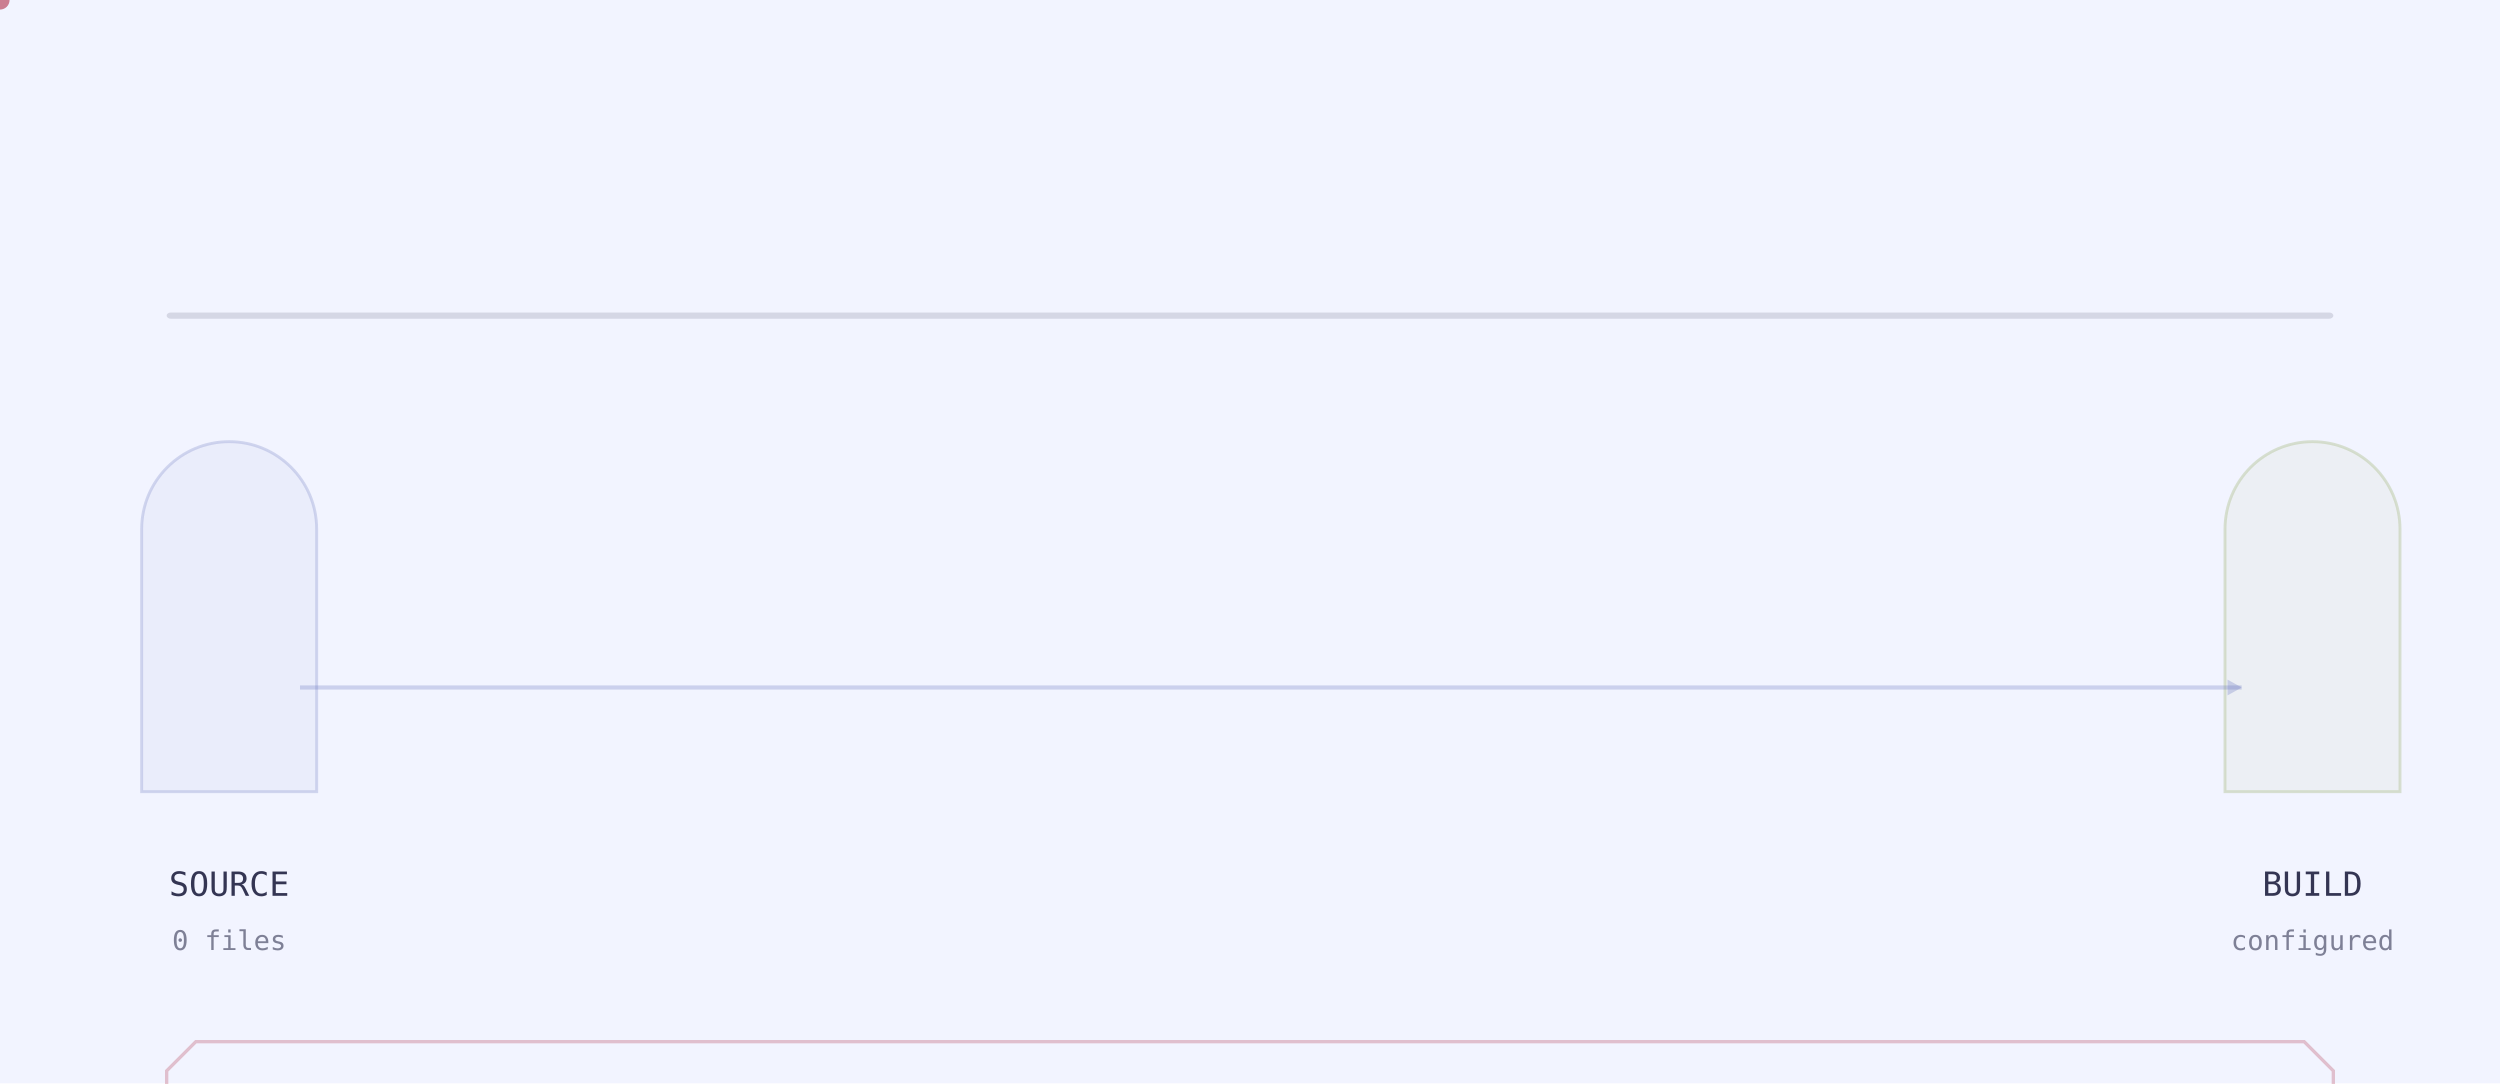
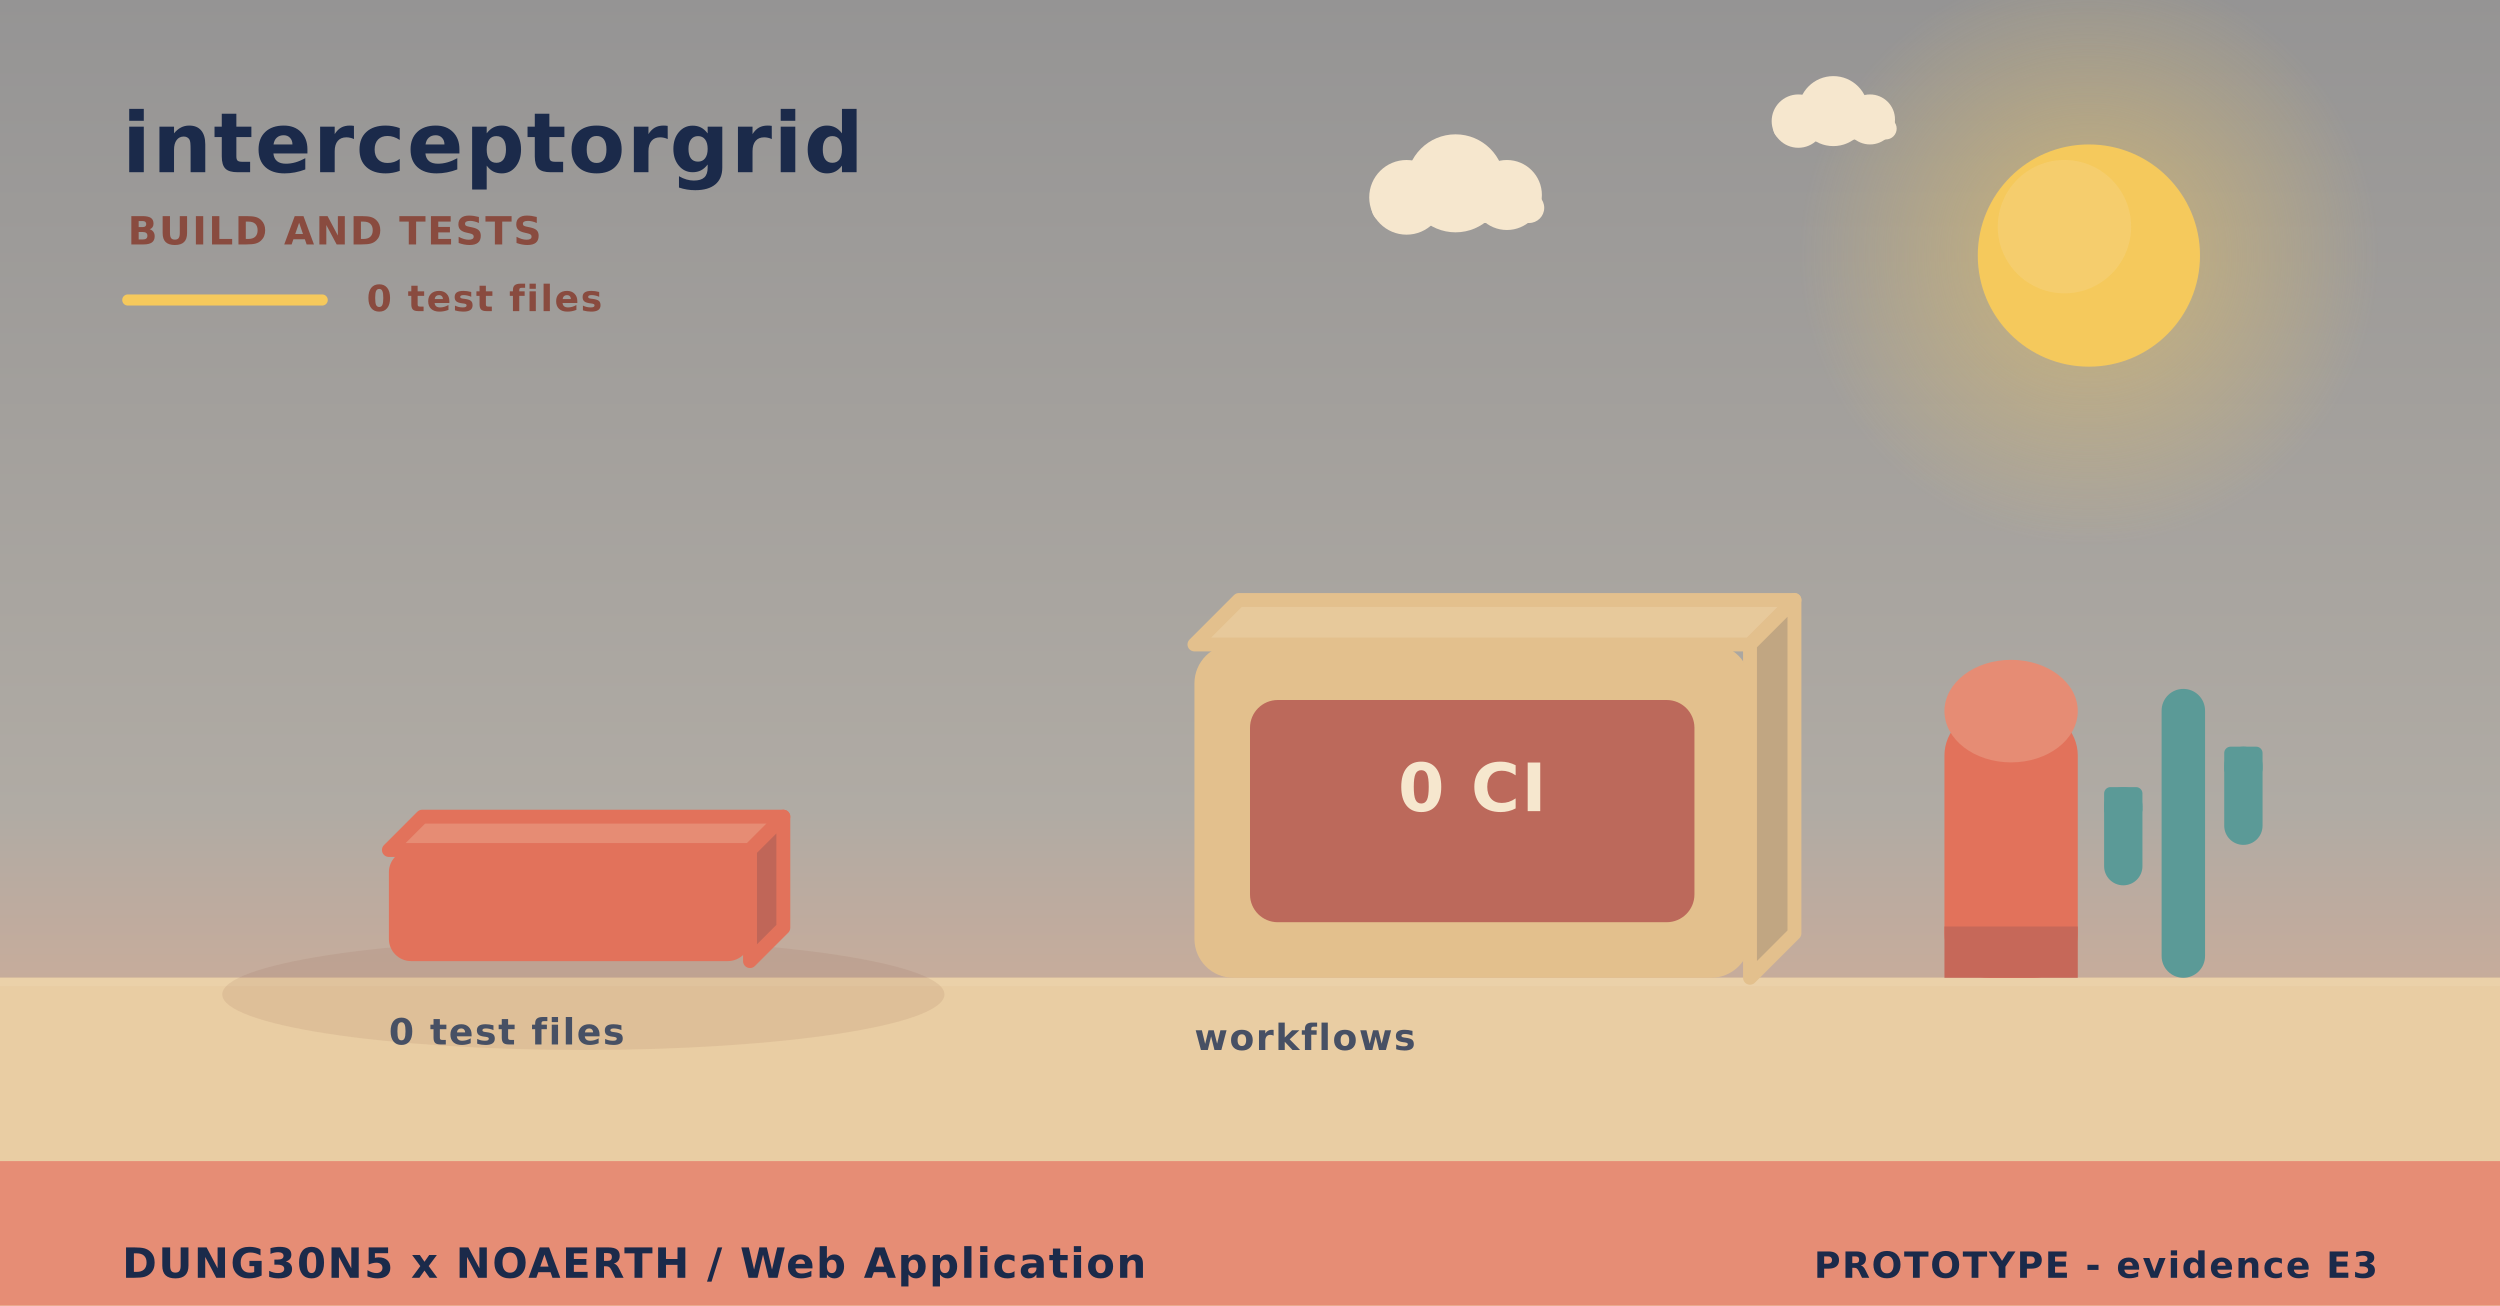
- <svg xmlns="http://www.w3.org/2000/svg" viewBox="0 0 1200 520" width="1200" height="520" role="img" aria-label="interceptorgrid build evidence">
-   <rect width="1200" height="520" fill="#f2f4ff" />
-   <defs>
-     <linearGradient id="gb" x1="0" y1="0" x2="1" y2="1">
-       <stop offset="0%" stop-color="#6473bc" />
-       <stop offset="100%" stop-color="#829d44" />
-     </linearGradient>
-   </defs>
-   <rect x="80.00" y="150.00" width="1040.00" height="3.00" rx="2.00" fill="rgba(31,33,65,0.140)" opacity="1.00" />
-   <path d="M68.00,380.00 L68.00,254.00 A42.00,42.00 0 0 1 152.00,254.00 L152.00,380.00 Z" fill="rgba(100,115,188,0.100)" opacity="0.55" stroke="rgba(100,115,188,0.450)" stroke-width="1.4" />
-   <polygon points="-192.26,189.00 -136.83,221.00 -136.83,157.00 -192.26,125.00" fill="#73414d" opacity="0.95" />
-   <polygon points="-247.68,221.00 -192.26,253.00 -192.26,189.00 -247.68,157.00" fill="#657a35" opacity="0.95" />
-   <polygon points="-192.26,125.00 -136.83,157.00 -192.26,189.00 -247.68,157.00" fill="#6473bc" opacity="0.95" />
-   <text x="110" y="430" font-family="ui-monospace,Menlo,monospace" font-size="16" fill="rgba(31,33,65,0.900)" text-anchor="middle">SOURCE</text>
-   <text x="110" y="456" font-family="ui-monospace,Menlo,monospace" font-size="13" fill="rgba(31,33,65,0.550)" text-anchor="middle">0 files</text>
-   <path d="M1068.00,380.00 L1068.00,254.00 A42.00,42.00 0 0 1 1152.00,254.00 L1152.00,380.00 Z" fill="rgba(130,157,68,0.100)" opacity="0.55" stroke="rgba(130,157,68,0.450)" stroke-width="1.4" />
-   <polygon points="673.77,689.00 729.19,721.00 729.19,657.00 673.77,625.00" fill="#73414d" opacity="0.95" />
-   <polygon points="618.34,721.00 673.77,753.00 673.77,689.00 618.34,657.00" fill="#657a35" opacity="0.95" />
-   <polygon points="673.77,625.00 729.19,657.00 673.77,689.00 618.34,657.00" fill="#829d44" opacity="0.95" />
-   <text x="1110" y="430" font-family="ui-monospace,Menlo,monospace" font-size="16" fill="rgba(31,33,65,0.900)" text-anchor="middle">BUILD</text>
-   <text x="1110" y="456" font-family="ui-monospace,Menlo,monospace" font-size="13" fill="rgba(31,33,65,0.550)" text-anchor="middle">configured</text>
-   <line x1="144.00" y1="330.00" x2="1076.00" y2="330.00" stroke="rgba(100,115,188,0.500)" stroke-width="2.00" opacity="0.55" />
-   <polygon points="1076.00,330.00 1069.20,326.20 1069.20,333.80" fill="rgba(100,115,188,0.500)" opacity="0.55" />
-   <g opacity="0.9">
-     <circle cx="0.00" cy="0.00" r="4.60" fill="#c77085" opacity="1.00" />
-     <animateTransform attributeName="transform" type="translate" values="144.00,330.00 1076.00,330.00" dur="4.633s" begin="0.0s" repeatCount="indefinite" />
-     <animateTransform attributeName="transform" type="translate" values="1076.00,330.00 144.00,330.00" dur="4.633s" begin="2.317s" repeatCount="indefinite" />
+ <svg xmlns="http://www.w3.org/2000/svg" width="900" height="470" viewBox="0 0 900 470" role="img" aria-label="interceptorgrid - how it is verified">
+   <linearGradient id="skyb" x1="0" y1="0" x2="0" y2="1">
+     <stop offset="0" stop-color="#959494" />
+     <stop offset="0.62" stop-color="#b0aba4" />
+     <stop offset="1" stop-color="#f3ad8a" />
+   </linearGradient>
+   <rect width="900" height="470" fill="url(#skyb)" />
+   <radialGradient id="sunb">
+     <stop offset="0.35" stop-color="#f5c95c" stop-opacity="0.34" />
+     <stop offset="1" stop-color="#f5c95c" stop-opacity="0" />
+   </radialGradient>
+   <circle cx="752" cy="92" r="104" fill="url(#sunb)" />
+   <circle cx="752" cy="92" r="40" fill="#f5c95c" />
+   <circle cx="743.2" cy="81.6" r="24" fill="#f5d27e" opacity="0.5" />
+   <g>
+     <circle cx="524" cy="66" r="17.64" fill="#f6e7ce" />
+     <circle cx="506.36" cy="71.04" r="13.44" fill="#f6e7ce" />
+     <circle cx="542.48" cy="70.2" r="12.6" fill="#f6e7ce" />
+     <rect x="493.76" y="69.36" width="62.16" height="10.92" rx="5.46" fill="#f6e7ce" />
+     <animateTransform attributeName="transform" type="translate" values="0 0;24 0;0 0" dur="36s" begin="0s" repeatCount="indefinite" />
  </g>
-   <path d="M94.00,500.00 H1106.00 L1120.00,514.00 V546.00 L1106.00,560.00 H94.00 L80.00,546.00 V514.00 Z" fill="none" stroke="rgba(199,112,133,0.500)" stroke-width="1.60" opacity="0.80" />
-   <text x="600" y="536" font-family="ui-monospace,Menlo,monospace" font-size="16" fill="rgba(199,112,133,0.950)" text-anchor="middle">no test suite present in this repository — shown as measured, not implied</text>
+   <g>
+     <circle cx="660" cy="40" r="12.6" fill="#f6e7ce" />
+     <circle cx="647.4" cy="43.6" r="9.6" fill="#f6e7ce" />
+     <circle cx="673.2" cy="43" r="9" fill="#f6e7ce" />
+     <rect x="638.4" y="42.4" width="44.4" height="7.8" rx="3.9" fill="#f6e7ce" />
+     <animateTransform attributeName="transform" type="translate" values="0 0;-18 0;0 0" dur="46s" begin="3s" repeatCount="indefinite" />
+   </g>
+   <rect x="0" y="352" width="900" height="118" fill="#e9cda3" />
+   <rect x="0" y="352" width="900" height="3" fill="#ebd1a9" />
+   <text x="44" y="62" font-family="Verdana,DejaVu Sans,sans-serif" font-size="30" font-weight="700" letter-spacing="0.6" fill="#1b2a4a" text-anchor="start">interceptorgrid</text>
+   <text x="46" y="88" font-family="Verdana,DejaVu Sans,sans-serif" font-size="14" font-weight="700" letter-spacing="0.6" fill="#894b3f" text-anchor="start">BUILD AND TESTS</text>
+   <rect x="44" y="106" width="74" height="4" rx="2" fill="#f5c95c" />
+   <text x="132" y="112" font-family="Verdana,DejaVu Sans,sans-serif" font-size="13" font-weight="700" letter-spacing="0.6" fill="#894b3f" text-anchor="start">0 test files</text>
+   <ellipse cx="210" cy="358" rx="130" ry="20" fill="rgba(138,90,68,0.11)" />
+   <g>
+     <path d="M140,306 L270,306 L282,294 L152,294 Z" fill="#e68c74" stroke="#e2725b" stroke-width="5" stroke-linejoin="round" />
+     <path d="M270,306 L282,294 L282,334 L270,346 Z" fill="#c06658" stroke="#e2725b" stroke-width="5" stroke-linejoin="round" />
+     <rect x="140" y="306" width="130" height="40" rx="8" fill="#e2725b" />
+     <animateTransform attributeName="transform" type="translate" values="0 10;0 0" dur="0.8s" begin="0.5s" fill="freeze" />
+   </g>
+   <text x="140" y="376" font-family="Verdana,DejaVu Sans,sans-serif" font-size="13" font-weight="700" letter-spacing="0.6" fill="#475064" text-anchor="start">0 test files</text>
+   <path d="M430,232 L630,232 L646,216 L446,216 Z" fill="#e7c99b" stroke="#e3c08d" stroke-width="5" stroke-linejoin="round" />
+   <path d="M630,232 L646,216 L646,336 L630,352 Z" fill="#c1a682" stroke="#e3c08d" stroke-width="5" stroke-linejoin="round" />
+   <rect x="430" y="232" width="200" height="120" rx="14" fill="#e3c08d" />
+   <rect x="450" y="252" width="160" height="80" rx="10" fill="#ba6458" opacity="0.94" />
+   <text x="530" y="292" font-family="Verdana,DejaVu Sans,sans-serif" font-size="24" font-weight="700" letter-spacing="0.6" fill="#f6e7ce" text-anchor="middle">0 CI</text>
+   <text x="430" y="378" font-family="Verdana,DejaVu Sans,sans-serif" font-size="13" font-weight="700" letter-spacing="0.6" fill="#475064" text-anchor="start">workflows</text>
+   <rect x="700" y="256" width="48" height="96" rx="16" fill="#e2725b" />
+   <ellipse cx="724" cy="256" rx="24" ry="18.46" fill="#e68c74" />
+   <rect x="700" y="333.54" width="48" height="18.46" fill="#c66859" />
+   <rect x="778.18" y="248" width="15.64" height="104" rx="7.82" fill="#5b9a97" />
+   <rect x="757.48" y="283.36" width="13.8" height="35.36" rx="6.9" fill="#5b9a97" />
+   <rect x="757.48" y="283.36" width="13.8" height="10.4" rx="2.3" fill="#5b9a97" />
+   <rect x="800.72" y="268.8" width="13.8" height="35.36" rx="6.9" fill="#5b9a97" />
+   <rect x="800.72" y="268.8" width="13.8" height="10.4" rx="2.3" fill="#5b9a97" />
+   <rect x="0" y="418" width="900" height="52" rx="0" fill="#e68972" opacity="0.94" />
+   <text x="44" y="460" font-family="Verdana,DejaVu Sans,sans-serif" font-size="15" font-weight="700" letter-spacing="0.6" fill="#1b2a4a" text-anchor="start">DUNG30N5 x NOAERTH  /  Web Application</text>
+   <text x="856" y="460" font-family="Verdana,DejaVu Sans,sans-serif" font-size="13" font-weight="700" letter-spacing="0.6" fill="#1b2a4a" text-anchor="end">PROTOTYPE  -  evidence E3</text>
</svg>
